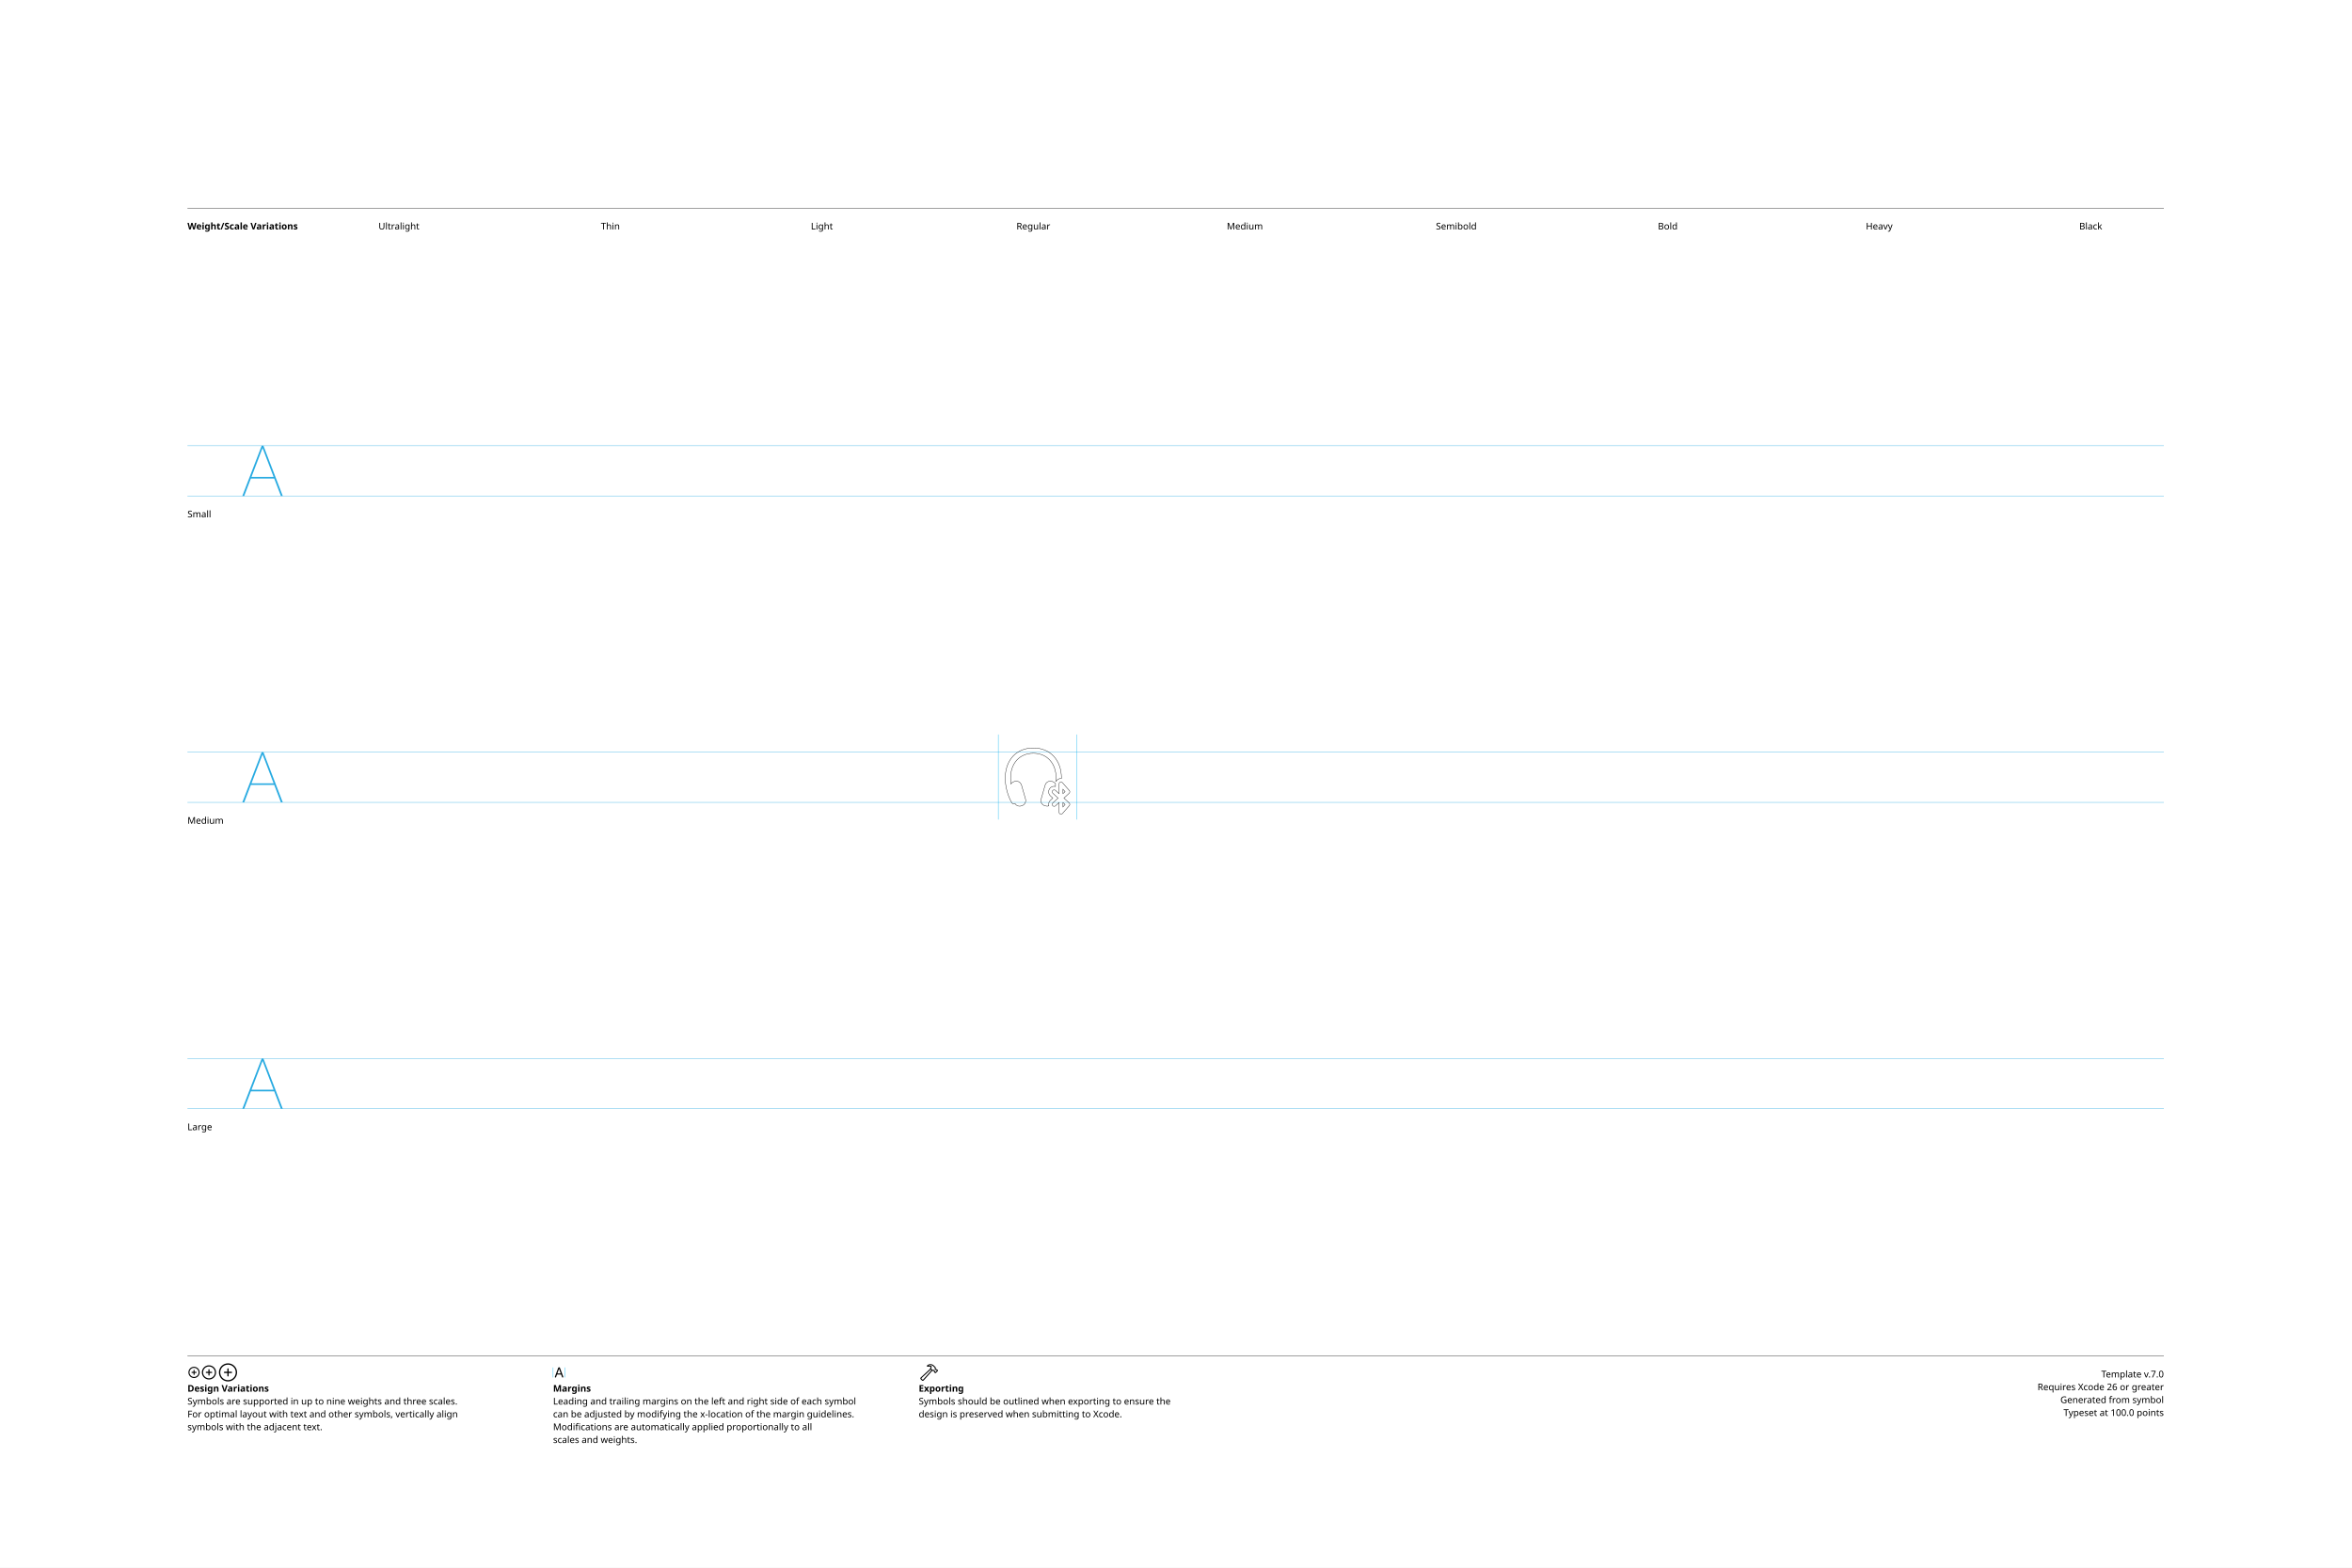
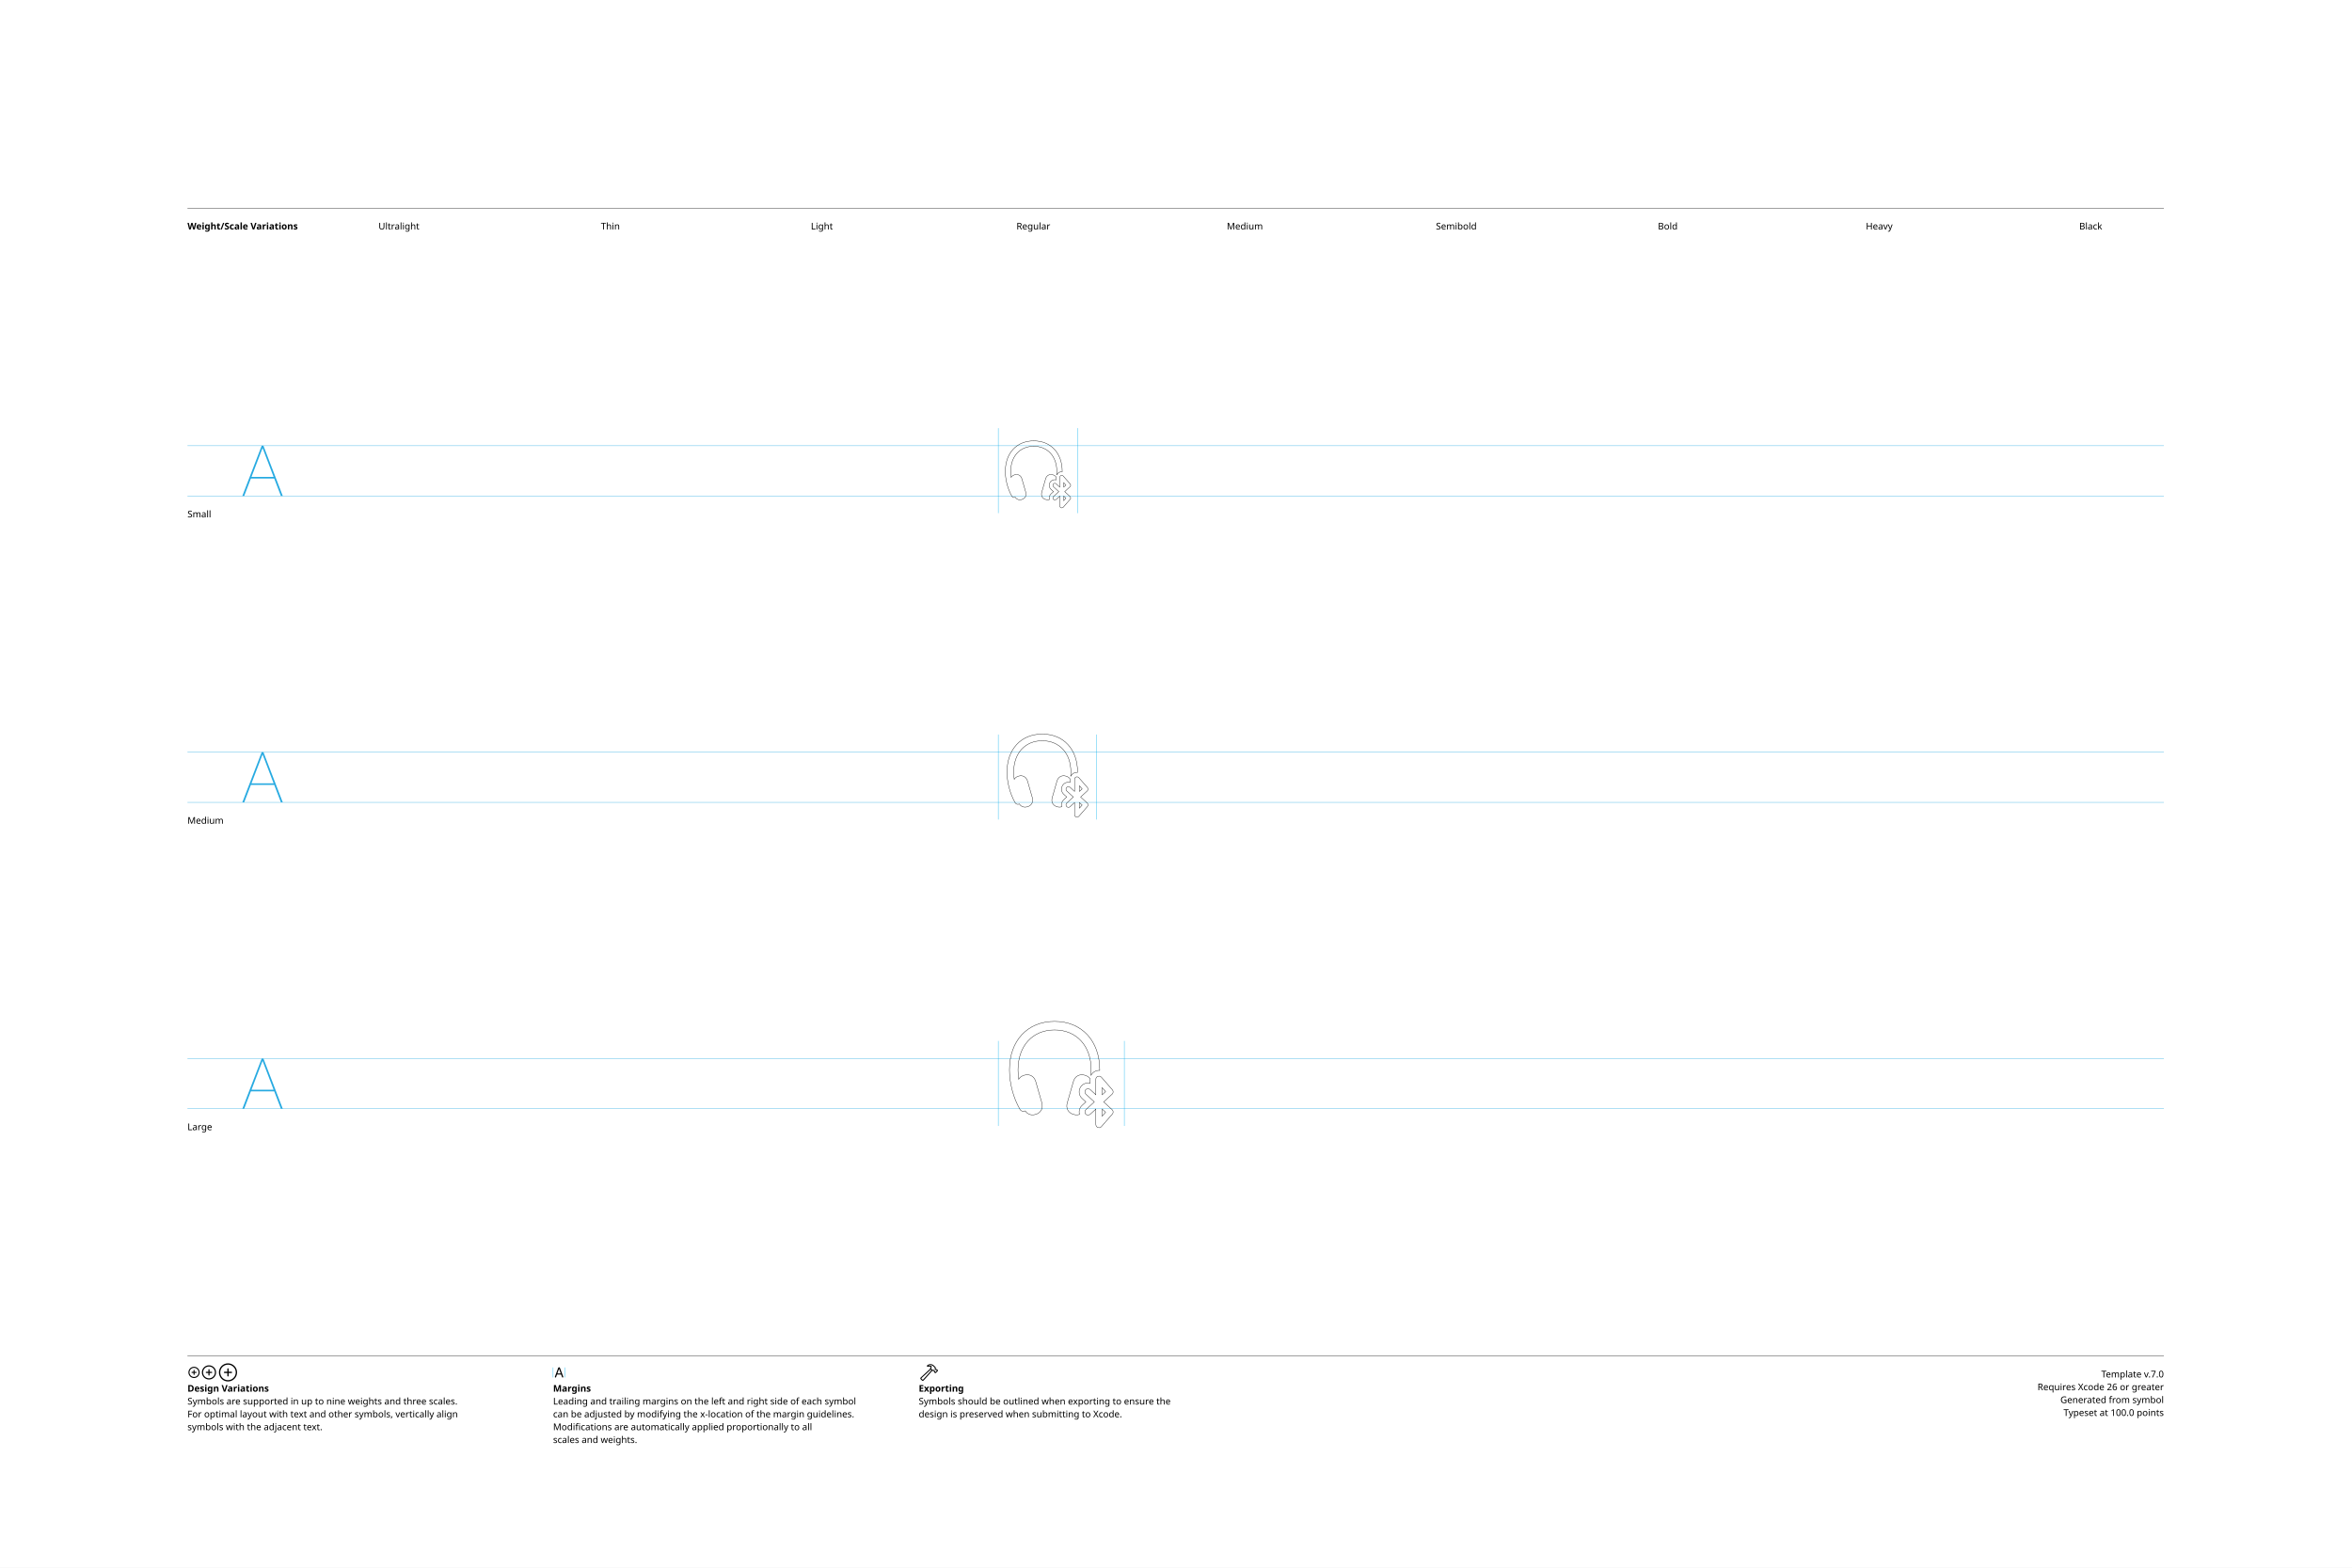
<svg xmlns="http://www.w3.org/2000/svg" version="1.1" viewBox="0 0 3300 2200">
  <style>.defaults {-sfsymbols-draw-reverses-motion-groups:true}

.monochrome-0 {-sfsymbols-motion-group:0;-sfsymbols-layer-tags:headphones}

.multicolor-0:tintColor {-sfsymbols-motion-group:0;-sfsymbols-layer-tags:headphones}

.hierarchical-0:primary {-sfsymbols-motion-group:0;-sfsymbols-layer-tags:headphones}

.SFSymbolsPreviewWireframe {fill:none;opacity:1.0;stroke:black;stroke-width:0.5}
</style>
  <g id="Notes">
    <rect height="2200" id="artboard" style="fill:white;opacity:1" width="3300" x="0" y="0" />
    <line style="fill:none;stroke:black;opacity:1;stroke-width:0.5;" x1="263" x2="3036" y1="292" y2="292" />
    <text style="stroke:none;fill:black;font-family:sans-serif;font-size:13;font-weight:bold;" transform="matrix(1 0 0 1 263 322)">Weight/Scale Variations</text>
    <text style="stroke:none;fill:black;font-family:sans-serif;font-size:13;text-anchor:middle;" transform="matrix(1 0 0 1 559.711 322)">Ultralight</text>
    <text style="stroke:none;fill:black;font-family:sans-serif;font-size:13;text-anchor:middle;" transform="matrix(1 0 0 1 856.422 322)">Thin</text>
    <text style="stroke:none;fill:black;font-family:sans-serif;font-size:13;text-anchor:middle;" transform="matrix(1 0 0 1 1153.13 322)">Light</text>
    <text style="stroke:none;fill:black;font-family:sans-serif;font-size:13;text-anchor:middle;" transform="matrix(1 0 0 1 1449.84 322)">Regular</text>
    <text style="stroke:none;fill:black;font-family:sans-serif;font-size:13;text-anchor:middle;" transform="matrix(1 0 0 1 1746.56 322)">Medium</text>
    <text style="stroke:none;fill:black;font-family:sans-serif;font-size:13;text-anchor:middle;" transform="matrix(1 0 0 1 2043.27 322)">Semibold</text>
    <text style="stroke:none;fill:black;font-family:sans-serif;font-size:13;text-anchor:middle;" transform="matrix(1 0 0 1 2339.98 322)">Bold</text>
    <text style="stroke:none;fill:black;font-family:sans-serif;font-size:13;text-anchor:middle;" transform="matrix(1 0 0 1 2636.69 322)">Heavy</text>
    <text style="stroke:none;fill:black;font-family:sans-serif;font-size:13;text-anchor:middle;" transform="matrix(1 0 0 1 2933.4 322)">Black</text>
    <line style="fill:none;stroke:black;opacity:1;stroke-width:0.5;" x1="263" x2="3036" y1="1903" y2="1903" />
    <g transform="matrix(0.2 0 0 0.2 263 1933)">
      <path d="m46.24 4.15c21.777 0 39.453-17.627 39.453-39.404s-17.676-39.404-39.453-39.404c-21.729 0-39.404 17.627-39.404 39.404s17.676 39.404 39.404 39.404Zm0-7.422c-17.676 0-31.934-14.307-31.934-31.982s14.258-31.982 31.934-31.982 31.982 14.307 31.982 31.982-14.307 31.982-31.982 31.982Zm3.613-17.773v-28.467c0-2.246-1.465-3.76-3.711-3.76-2.148 0-3.613 1.514-3.613 3.76v28.467c0 2.197 1.465 3.711 3.613 3.711 2.246 0 3.711-1.514 3.711-3.711Zm-17.822-10.596h28.418c2.197 0 3.711-1.465 3.711-3.613 0-2.197-1.514-3.711-3.711-3.711h-28.418c-2.246 0-3.76 1.514-3.76 3.711 0 2.148 1.514 3.613 3.76 3.613Z" />
    </g>
    <g transform="matrix(0.2 0 0 0.2 281.506 1933)">
      <path d="m58.545 14.551c27.49 0 49.805-22.314 49.805-49.805s-22.314-49.805-49.805-49.805-49.805 22.314-49.805 49.805 22.314 49.805 49.805 49.805Zm0-8.301c-22.949 0-41.504-18.555-41.504-41.504s18.555-41.504 41.504-41.504 41.504 18.555 41.504 41.504-18.555 41.504-41.504 41.504Zm4.053-23.096v-36.914c0-2.49-1.709-4.199-4.15-4.199-2.393 0-4.053 1.709-4.053 4.199v36.914c0 2.441 1.66 4.15 4.053 4.15 2.441 0 4.15-1.66 4.15-4.15Zm-22.559-14.404h36.963c2.441 0 4.15-1.611 4.15-4.004 0-2.441-1.709-4.15-4.15-4.15h-36.963c-2.49 0-4.15 1.709-4.15 4.15 0 2.393 1.66 4.004 4.15 4.004Z" />
    </g>
    <g transform="matrix(0.2 0 0 0.2 304.924 1933)">
      <path d="m74.853 28.32c35.107 0 63.623-28.467 63.623-63.574s-28.516-63.623-63.623-63.623-63.574 28.516-63.574 63.623 28.467 63.574 63.574 63.574Zm0-9.082c-30.127 0-54.492-24.365-54.492-54.492s24.365-54.492 54.492-54.492 54.492 24.365 54.492 54.492-24.365 54.492-54.492 54.492Zm4.443-30.322v-48.486c0-2.734-1.855-4.639-4.541-4.639-2.588 0-4.443 1.904-4.443 4.639v48.486c0 2.686 1.855 4.59 4.443 4.59 2.686 0 4.541-1.855 4.541-4.59Zm-28.711-19.775h48.486c2.686 0 4.59-1.807 4.59-4.395 0-2.734-1.855-4.59-4.59-4.59h-48.486c-2.734 0-4.59 1.855-4.59 4.59 0 2.588 1.855 4.395 4.59 4.395Z" />
    </g>
    <text style="stroke:none;fill:black;font-family:sans-serif;font-size:13;font-weight:bold;" transform="matrix(1 0 0 1 263 1953)">Design Variations</text>
    <text style="stroke:none;fill:black;font-family:sans-serif;font-size:13;" transform="matrix(1 0 0 1 263 1971)">Symbols are supported in up to nine weights and three scales.</text>
    <text style="stroke:none;fill:black;font-family:sans-serif;font-size:13;" transform="matrix(1 0 0 1 263 1989)">For optimal layout with text and other symbols, vertically align</text>
    <text style="stroke:none;fill:black;font-family:sans-serif;font-size:13;" transform="matrix(1 0 0 1 263 2007)">symbols with the adjacent text.</text>
    <line style="fill:none;stroke:#00AEEF;stroke-width:0.5;opacity:1.0;" x1="776" x2="776" y1="1919" y2="1933" />
    <g transform="matrix(0.2 0 0 0.2 776 1933)">
      <path d="m16.553 0.781c2.588 0 3.857-0.977 4.785-3.711l20.557-57.52h0.244l20.605 57.52c0.928 2.734 2.197 3.711 4.736 3.711 2.588 0 4.248-1.562 4.248-4.004 0-0.83-0.146-1.611-0.537-2.637l-22.9-60.986c-1.123-2.979-3.125-4.492-6.25-4.492-3.027 0-5.078 1.465-6.152 4.443l-22.9 61.084c-0.391 1.025-0.537 1.807-0.537 2.637 0 2.441 1.562 3.955 4.102 3.955Zm10.205-20.947h30.664c2.002 0 3.662-1.66 3.662-3.662 0-2.051-1.66-3.662-3.662-3.662h-30.664c-2.002 0-3.662 1.611-3.662 3.662 0 2.002 1.66 3.662 3.662 3.662Z" />
    </g>
    <line style="fill:none;stroke:#00AEEF;stroke-width:0.5;opacity:1.0;" x1="792.836" x2="792.836" y1="1919" y2="1933" />
    <text style="stroke:none;fill:black;font-family:sans-serif;font-size:13;font-weight:bold;" transform="matrix(1 0 0 1 776 1953)">Margins</text>
    <text style="stroke:none;fill:black;font-family:sans-serif;font-size:13;" transform="matrix(1 0 0 1 776 1971)">Leading and trailing margins on the left and right side of each symbol</text>
    <text style="stroke:none;fill:black;font-family:sans-serif;font-size:13;" transform="matrix(1 0 0 1 776 1989)">can be adjusted by modifying the x-location of the margin guidelines.</text>
    <text style="stroke:none;fill:black;font-family:sans-serif;font-size:13;" transform="matrix(1 0 0 1 776 2007)">Modifications are automatically applied proportionally to all</text>
    <text style="stroke:none;fill:black;font-family:sans-serif;font-size:13;" transform="matrix(1 0 0 1 776 2025)">scales and weights.</text>
    <g transform="matrix(0.2 0 0 0.2 1289 1933)">
      <path d="m14.209 13.135 7.861 7.861c4.297 4.395 9.326 4.102 13.867-1.025l60.693-68.213-4.883-4.883-60.254 67.676c-1.807 1.953-3.467 2.441-5.811 0.098l-5.176-5.127c-2.295-2.295-1.807-3.955 0.195-5.811l67.481-62.158-4.883-4.834-68.066 62.598c-4.98 4.59-5.322 9.473-1.025 13.818Zm44.873-97.461c-2.051 2.002-2.246 4.883-1.074 6.787 1.123 1.807 3.467 3.027 6.592 2.246 5.859-1.66 12.598-2.393 18.896 0.928l-2.686 7.129c-1.611 4.004-0.732 6.885 1.709 9.424l10.254 10.303c2.344 2.393 4.541 2.441 7.08 1.953l4.443-0.732 2.588 2.539-0.195 2.246c-0.098 2.295 0.537 4.297 2.783 6.494l3.369 3.32c2.295 2.295 5.518 2.49 7.812 0.195l12.988-13.037c2.295-2.344 2.148-5.371-0.195-7.666l-3.418-3.418c-2.197-2.197-4.053-3.027-6.348-2.881l-2.344 0.244-2.441-2.441 1.025-4.688c0.635-2.734-0.244-4.98-2.881-7.617l-11.279-11.182c-12.94-12.842-35.596-11.035-46.68-0.146Zm7.08 2.051c8.789-6.396 25.977-5.664 33.691 1.953l12.305 12.207c1.025 1.025 1.221 1.807 0.928 3.32l-1.465 6.641 6.738 6.689 4.395-0.244c1.123-0.049 1.514 0.049 2.344 0.879l2.539 2.49-10.84 10.84-2.49-2.49c-0.83-0.879-0.977-1.221-0.928-2.393l0.293-4.346-6.689-6.738-6.836 1.172c-1.416 0.293-2.051 0.195-3.174-0.879l-8.936-8.887c-1.074-1.025-1.172-1.709-0.488-3.369l4.59-11.475c-6.104-6.348-17.041-7.52-25.586-4.59-0.684 0.244-0.928-0.391-0.391-0.781Z" />
    </g>
    <text style="stroke:none;fill:black;font-family:sans-serif;font-size:13;font-weight:bold;" transform="matrix(1 0 0 1 1289 1953)">Exporting</text>
    <text style="stroke:none;fill:black;font-family:sans-serif;font-size:13;" transform="matrix(1 0 0 1 1289 1971)">Symbols should be outlined when exporting to ensure the</text>
    <text style="stroke:none;fill:black;font-family:sans-serif;font-size:13;" transform="matrix(1 0 0 1 1289 1989)">design is preserved when submitting to Xcode.</text>
    <text id="template-version" style="stroke:none;fill:black;font-family:sans-serif;font-size:13;text-anchor:end;" transform="matrix(1 0 0 1 3036 1933)">Template v.7.0</text>
    <text style="stroke:none;fill:black;font-family:sans-serif;font-size:13;text-anchor:end;" transform="matrix(1 0 0 1 3036 1951)">Requires Xcode 26 or greater</text>
    <text id="descriptive-name" style="stroke:none;fill:black;font-family:sans-serif;font-size:13;text-anchor:end;" transform="matrix(1 0 0 1 3036 1969)">Generated from symbol</text>
    <text style="stroke:none;fill:black;font-family:sans-serif;font-size:13;text-anchor:end;" transform="matrix(1 0 0 1 3036 1987)">Typeset at 100.0 points</text>
    <text style="stroke:none;fill:black;font-family:sans-serif;font-size:13;" transform="matrix(1 0 0 1 263 726)">Small</text>
    <text style="stroke:none;fill:black;font-family:sans-serif;font-size:13;" transform="matrix(1 0 0 1 263 1156)">Medium</text>
    <text style="stroke:none;fill:black;font-family:sans-serif;font-size:13;" transform="matrix(1 0 0 1 263 1586)">Large</text>
  </g>
  <g id="Guides">
    <g id="H-reference" style="fill:#27AAE1;stroke:none;" transform="matrix(1 0 0 1 339 696)">
      <path d="M0.994 0L3.638 0L29.328-67.132L30.03-67.132L30.03-70.459L28.123-70.459ZM11.688-24.48L46.981-24.48L46.231-26.729L12.438-26.729ZM55.12 0L57.764 0L30.638-70.459L29.433-70.459L29.433-67.132Z" />
    </g>
    <line id="Baseline-S" style="fill:none;stroke:#27AAE1;opacity:1;stroke-width:0.5;" x1="263" x2="3036" y1="696" y2="696" />
    <line id="Capline-S" style="fill:none;stroke:#27AAE1;opacity:1;stroke-width:0.5;" x1="263" x2="3036" y1="625.541" y2="625.541" />
    <g id="H-reference" style="fill:#27AAE1;stroke:none;" transform="matrix(1 0 0 1 339 1126)">
      <path d="M0.994 0L3.638 0L29.328-67.132L30.03-67.132L30.03-70.459L28.123-70.459ZM11.688-24.48L46.981-24.48L46.231-26.729L12.438-26.729ZM55.12 0L57.764 0L30.638-70.459L29.433-70.459L29.433-67.132Z" />
    </g>
    <line id="Baseline-M" style="fill:none;stroke:#27AAE1;opacity:1;stroke-width:0.5;" x1="263" x2="3036" y1="1126" y2="1126" />
    <line id="Capline-M" style="fill:none;stroke:#27AAE1;opacity:1;stroke-width:0.5;" x1="263" x2="3036" y1="1055.54" y2="1055.54" />
    <g id="H-reference" style="fill:#27AAE1;stroke:none;" transform="matrix(1 0 0 1 339 1556)">
      <path d="M0.994 0L3.638 0L29.328-67.132L30.03-67.132L30.03-70.459L28.123-70.459ZM11.688-24.48L46.981-24.48L46.231-26.729L12.438-26.729ZM55.12 0L57.764 0L30.638-70.459L29.433-70.459L29.433-67.132Z" />
    </g>
    <line id="Baseline-L" style="fill:none;stroke:#27AAE1;opacity:1;stroke-width:0.5;" x1="263" x2="3036" y1="1556" y2="1556" />
    <line id="Capline-L" style="fill:none;stroke:#27AAE1;opacity:1;stroke-width:0.5;" x1="263" x2="3036" y1="1485.54" y2="1485.54" />
-     <line id="right-margin-Regular-M" style="fill:none;stroke:#00AEEF;stroke-width:0.5;opacity:1.0;" x1="1510.77" x2="1510.77" y1="1030.79" y2="1150.12" />
-     <line id="left-margin-Regular-M" style="fill:none;stroke:#00AEEF;stroke-width:0.5;opacity:1.0;" x1="1400.65" x2="1400.65" y1="1030.79" y2="1150.12" />
+     <line id="left-margin-Regular-S" style="fill:none;stroke:#00AEEF;stroke-width:0.5;opacity:1.0;" x1="1400.65" x2="1400.65" y1="600.785" y2="720.121" />
+     <line id="right-margin-Regular-S" style="fill:none;stroke:#00AEEF;stroke-width:0.5;opacity:1.0;" x1="1512.11" x2="1512.11" y1="600.785" y2="720.121" />
+     <line id="left-margin-Regular-M" style="fill:none;stroke:#00AEEF;stroke-width:0.5;opacity:1.0;" x1="1400.65" x2="1400.65" y1="1030.785" y2="1150.121" />
+     <line id="right-margin-Regular-M" style="fill:none;stroke:#00AEEF;stroke-width:0.5;opacity:1.0;" x1="1538.85" x2="1538.85" y1="1030.785" y2="1150.121" />
+     <line id="left-margin-Regular-L" style="fill:none;stroke:#00AEEF;stroke-width:0.5;opacity:1.0;" x1="1400.65" x2="1400.65" y1="1460.785" y2="1580.121" />
+     <line id="right-margin-Regular-L" style="fill:none;stroke:#00AEEF;stroke-width:0.5;opacity:1.0;" x1="1577.49" x2="1577.49" y1="1460.785" y2="1580.121" />
  </g>
  <g id="Symbols">
+     <g id="Regular-S" transform="matrix(1 0 0 1 1400.65 696)">
+       <path class="monochrome-0 multicolor-0:tintColor hierarchical-0:primary SFSymbolsPreviewWireframe" d="M9.88 -34.4C9.88 -60.2 25.8 -77.29 49.77 -77.29C73.74 -77.29 89.7 -60.2 89.7 -34.4C89.7 -34.24 89.7 -34.09 89.7 -33.93Q89.65 -33.94 89.6 -33.94Q88.04 -34.05 86.57 -33.55Q85.09 -33.05 83.91 -32.02Q82.59 -30.87 81.92 -29.43C82.06 -31.1 82.14 -32.76 82.14 -34.4C82.14 -55.65 69.19 -69.73 49.77 -69.73C30.34 -69.73 17.45 -55.65 17.45 -34.4C17.45 -31.68 17.64 -28.91 18.03 -26.12C19.03 -27.79 20.72 -29.07 22.98 -29.7C27.73 -31.04 31.73 -28.81 33.11 -24.12L38.55 -5.19C39.88 -0.49 37.66 3.66 32.91 4.99C29.08 6.07 25.74 4.83 23.86 1.84C21.98 2.71 20.06 2.12 19.03 0.3C13.29 -9.74 9.88 -22.68 9.88 -34.4ZM77.47 0.78 84.95 -6.07 77.47 -12.93Q76.62 -13.71 76.57 -14.86Q76.52 -16.01 77.3 -16.86Q78.08 -17.71 79.23 -17.76Q80.38 -17.81 81.23 -17.03L86.29 -12.4V-26.11Q86.29 -27.38 87.24 -28.21Q88.11 -28.97 89.26 -28.89Q90.41 -28.81 91.17 -27.94L100.88 -16.81Q101.63 -15.96 101.56 -14.82Q101.5 -13.69 100.67 -12.93L93.19 -6.07L100.67 0.78Q101.5 1.55 101.56 2.68Q101.63 3.81 100.88 4.66L91.17 15.8Q90.33 16.75 89.07 16.75Q87.92 16.75 87.1 15.94Q86.29 15.12 86.29 13.97V0.25L81.23 4.89Q80.38 5.66 79.23 5.61Q78.08 5.56 77.3 4.71Q76.52 3.86 76.57 2.71Q76.62 1.56 77.47 0.78ZM74.05 -2.95Q72.9 -1.89 72.24 -0.48Q71.58 0.93 71.52 2.49Q71.46 3.76 71.8 4.97C70.27 5.49 68.5 5.52 66.62 4.99C61.83 3.66 59.6 -0.44 60.99 -5.19L66.42 -24.12C67.76 -28.81 71.81 -31.04 76.55 -29.7C78.62 -29.12 80.21 -28.01 81.24 -26.56Q81.22 -26.34 81.22 -26.11V-22.6Q80.14 -22.87 79.01 -22.82Q77.45 -22.75 76.04 -22.09Q74.62 -21.43 73.57 -20.28Q72.52 -19.13 71.98 -17.66Q71.45 -16.2 71.52 -14.64Q71.58 -13.08 72.24 -11.67Q72.9 -10.25 74.05 -9.2L77.46 -6.07ZM91.85 -12.4 94.9 -15.2 91.85 -18.69V-12.4ZM91.85 0.25V6.55L94.9 3.05L91.85 0.25Z" />
+     </g>
    <g id="Regular-M" transform="matrix(1 0 0 1 1400.65 1126)">
-       <path class="monochrome-0 multicolor-0:tintColor hierarchical-0:primary SFSymbolsPreviewWireframe" d="M9.77 -33.98C9.77 -59.47 25.49 -76.37 49.17 -76.37C72.85 -76.37 88.62 -59.47 88.62 -33.98C88.62 -33.83 88.62 -33.68 88.62 -33.53Q88.57 -33.53 88.53 -33.53Q86.99 -33.64 85.53 -33.14Q84.07 -32.65 82.9 -31.64Q81.6 -30.5 80.94 -29.07C81.08 -30.72 81.15 -32.36 81.15 -33.98C81.15 -54.98 68.36 -68.9 49.17 -68.9C29.98 -68.9 17.24 -54.98 17.24 -33.98C17.24 -31.3 17.43 -28.56 17.81 -25.81C18.8 -27.46 20.47 -28.72 22.71 -29.35C27.39 -30.66 31.35 -28.47 32.71 -23.83L38.09 -5.13C39.4 -0.49 37.21 3.61 32.52 4.93C28.73 6 25.43 4.77 23.57 1.81C21.71 2.68 19.82 2.1 18.8 0.29C13.13 -9.62 9.77 -22.41 9.77 -33.98ZM76.54 0.77 83.93 -6 76.54 -12.77Q75.7 -13.54 75.65 -14.68Q75.6 -15.82 76.37 -16.66Q77.14 -17.5 78.28 -17.55Q79.42 -17.6 80.26 -16.83L85.25 -12.25V-25.8Q85.25 -27.05 86.19 -27.87Q87.05 -28.62 88.19 -28.54Q89.32 -28.47 90.07 -27.61L99.67 -16.61Q100.41 -15.76 100.35 -14.65Q100.28 -13.53 99.46 -12.77L92.07 -6L99.46 0.77Q100.28 1.53 100.35 2.65Q100.41 3.76 99.67 4.61L90.07 15.61Q89.25 16.55 88 16.55Q86.86 16.55 86.06 15.74Q85.25 14.94 85.25 13.8V0.25L80.26 4.83Q79.42 5.6 78.28 5.55Q77.14 5.5 76.37 4.66Q75.6 3.82 75.65 2.68Q75.7 1.54 76.54 0.77ZM73.16 -2.91Q72.03 -1.87 71.38 -0.47Q70.72 0.92 70.66 2.46Q70.6 3.72 70.94 4.91C69.43 5.42 67.68 5.46 65.82 4.93C61.08 3.61 58.89 -0.44 60.25 -5.13L65.62 -23.83C66.94 -28.47 70.95 -30.66 75.63 -29.35C77.68 -28.77 79.25 -27.68 80.26 -26.24Q80.25 -26.02 80.25 -25.8V-22.33Q79.18 -22.59 78.06 -22.54Q76.52 -22.48 75.13 -21.82Q73.73 -21.17 72.69 -20.04Q71.65 -18.9 71.12 -17.45Q70.59 -16 70.66 -14.46Q70.72 -12.92 71.38 -11.53Q72.03 -10.13 73.16 -9.09L76.53 -6ZM90.75 -12.25 93.76 -15.01 90.75 -18.47V-12.25ZM90.75 0.25V6.47L93.76 3.01L90.75 0.25Z" />
+       <path class="monochrome-0 multicolor-0:tintColor hierarchical-0:primary SFSymbolsPreviewWireframe" d="M12.26 -42.65C12.26 -74.64 31.99 -95.85 61.71 -95.85C91.43 -95.85 111.23 -74.64 111.23 -42.65C111.23 -42.46 111.23 -42.27 111.22 -42.08Q111.17 -42.08 111.1 -42.08Q109.17 -42.22 107.34 -41.6Q105.51 -40.98 104.05 -39.71Q102.41 -38.28 101.58 -36.49C101.76 -38.56 101.85 -40.62 101.85 -42.65C101.85 -69 85.8 -86.47 61.71 -86.47C37.63 -86.47 21.63 -69 21.63 -42.65C21.63 -39.29 21.88 -35.85 22.36 -32.39C23.6 -34.46 25.69 -36.04 28.5 -36.83C34.38 -38.49 39.34 -35.73 41.06 -29.91L47.8 -6.43C49.45 -0.61 46.7 4.53 40.81 6.19C36.06 7.53 31.91 5.98 29.59 2.28C27.25 3.36 24.87 2.63 23.59 0.37C16.48 -12.07 12.26 -28.13 12.26 -42.65ZM96.06 0.97 105.34 -7.53 96.06 -16.03Q95.01 -17 94.95 -18.42Q94.89 -19.85 95.85 -20.91Q96.82 -21.96 98.25 -22.02Q99.68 -22.09 100.73 -21.12L106.99 -15.38V-32.38Q106.99 -33.95 108.18 -34.98Q109.25 -35.92 110.68 -35.82Q112.11 -35.73 113.05 -34.65L125.09 -20.84Q126.02 -19.79 125.94 -18.38Q125.86 -16.98 124.83 -16.03L115.55 -7.53L124.83 0.97Q125.86 1.92 125.94 3.32Q126.02 4.73 125.09 5.78L113.05 19.59Q112.01 20.77 110.45 20.77Q109.02 20.77 108 19.76Q106.99 18.75 106.99 17.32V0.32L100.73 6.06Q99.68 7.02 98.25 6.96Q96.82 6.9 95.85 5.85Q94.89 4.79 94.95 3.36Q95.01 1.94 96.06 0.97ZM91.82 -3.66Q90.4 -2.35 89.58 -0.59Q88.76 1.16 88.68 3.09Q88.61 4.66 89.04 6.16C87.14 6.81 84.94 6.85 82.61 6.19C76.66 4.53 73.91 -0.55 75.62 -6.43L82.36 -29.91C84.02 -35.73 89.04 -38.49 94.93 -36.83C97.49 -36.11 99.46 -34.74 100.73 -32.93Q100.72 -32.66 100.72 -32.38V-28.02Q99.38 -28.35 97.97 -28.29Q96.04 -28.21 94.29 -27.39Q92.53 -26.57 91.23 -25.15Q89.92 -23.72 89.26 -21.9Q88.6 -20.09 88.68 -18.15Q88.76 -16.22 89.58 -14.47Q90.4 -12.71 91.82 -11.4L96.05 -7.53ZM113.9 -15.38 117.68 -18.84 113.9 -23.18V-15.38ZM113.9 0.32V8.12L117.68 3.78L113.9 0.32Z" />
+     </g>
+     <g id="Regular-L" transform="matrix(1 0 0 1 1400.65 1556)">
+       <path class="monochrome-0 multicolor-0:tintColor hierarchical-0:primary SFSymbolsPreviewWireframe" d="M15.68 -54.58C15.68 -95.51 40.93 -122.64 78.96 -122.64C117 -122.64 142.32 -95.51 142.32 -54.58C142.32 -54.33 142.32 -54.09 142.32 -53.84Q142.24 -53.85 142.17 -53.85Q139.7 -54.02 137.35 -53.23Q135 -52.44 133.14 -50.81Q131.05 -48.98 129.98 -46.69C130.21 -49.34 130.33 -51.98 130.33 -54.58C130.33 -88.3 109.78 -110.64 78.96 -110.64C48.15 -110.64 27.68 -88.3 27.68 -54.58C27.68 -50.27 27.99 -45.87 28.61 -41.45C30.2 -44.1 32.88 -46.12 36.46 -47.13C43.99 -49.24 50.34 -45.72 52.54 -38.27L61.16 -8.23C63.28 -0.78 59.75 5.8 52.22 7.92C46.15 9.63 40.83 7.66 37.86 2.91C34.87 4.3 31.83 3.37 30.19 0.47C21.09 -15.45 15.68 -35.99 15.68 -54.58ZM122.92 1.24 134.79 -9.64 122.92 -20.51Q121.57 -21.75 121.49 -23.58Q121.41 -25.4 122.65 -26.75Q123.89 -28.1 125.71 -28.18Q127.54 -28.26 128.89 -27.02L136.91 -19.67V-41.43Q136.91 -43.44 138.42 -44.76Q139.8 -45.96 141.62 -45.84Q143.45 -45.72 144.65 -44.34L160.07 -26.67Q161.25 -25.32 161.15 -23.52Q161.05 -21.73 159.72 -20.51L147.86 -9.64L159.72 1.24Q161.05 2.46 161.15 4.25Q161.25 6.05 160.07 7.4L144.65 25.07Q143.33 26.58 141.32 26.58Q139.49 26.58 138.2 25.28Q136.91 23.99 136.91 22.16V0.4L128.89 7.75Q127.54 8.99 125.71 8.91Q123.89 8.83 122.65 7.48Q121.41 6.13 121.49 4.3Q121.57 2.48 122.92 1.24ZM117.5 -4.68Q115.67 -3.01 114.62 -0.76Q113.58 1.48 113.47 3.96Q113.38 5.97 113.93 7.88C111.5 8.71 108.69 8.76 105.7 7.92C98.1 5.8 94.57 -0.71 96.76 -8.23L105.39 -38.27C107.51 -45.72 113.94 -49.24 121.46 -47.13C124.75 -46.2 127.27 -44.45 128.89 -42.13Q128.88 -41.79 128.88 -41.43V-35.86Q127.16 -36.28 125.36 -36.2Q122.89 -36.09 120.65 -35.05Q118.4 -34 116.73 -32.18Q115.06 -30.35 114.21 -28.03Q113.36 -25.7 113.47 -23.23Q113.58 -20.75 114.62 -18.51Q115.67 -16.27 117.5 -14.59L122.9 -9.64ZM145.74 -19.67 150.58 -24.11 145.74 -29.66V-19.67ZM145.74 0.4V10.39L150.58 4.84L145.74 0.4Z" />
    </g>
  </g>
</svg>
